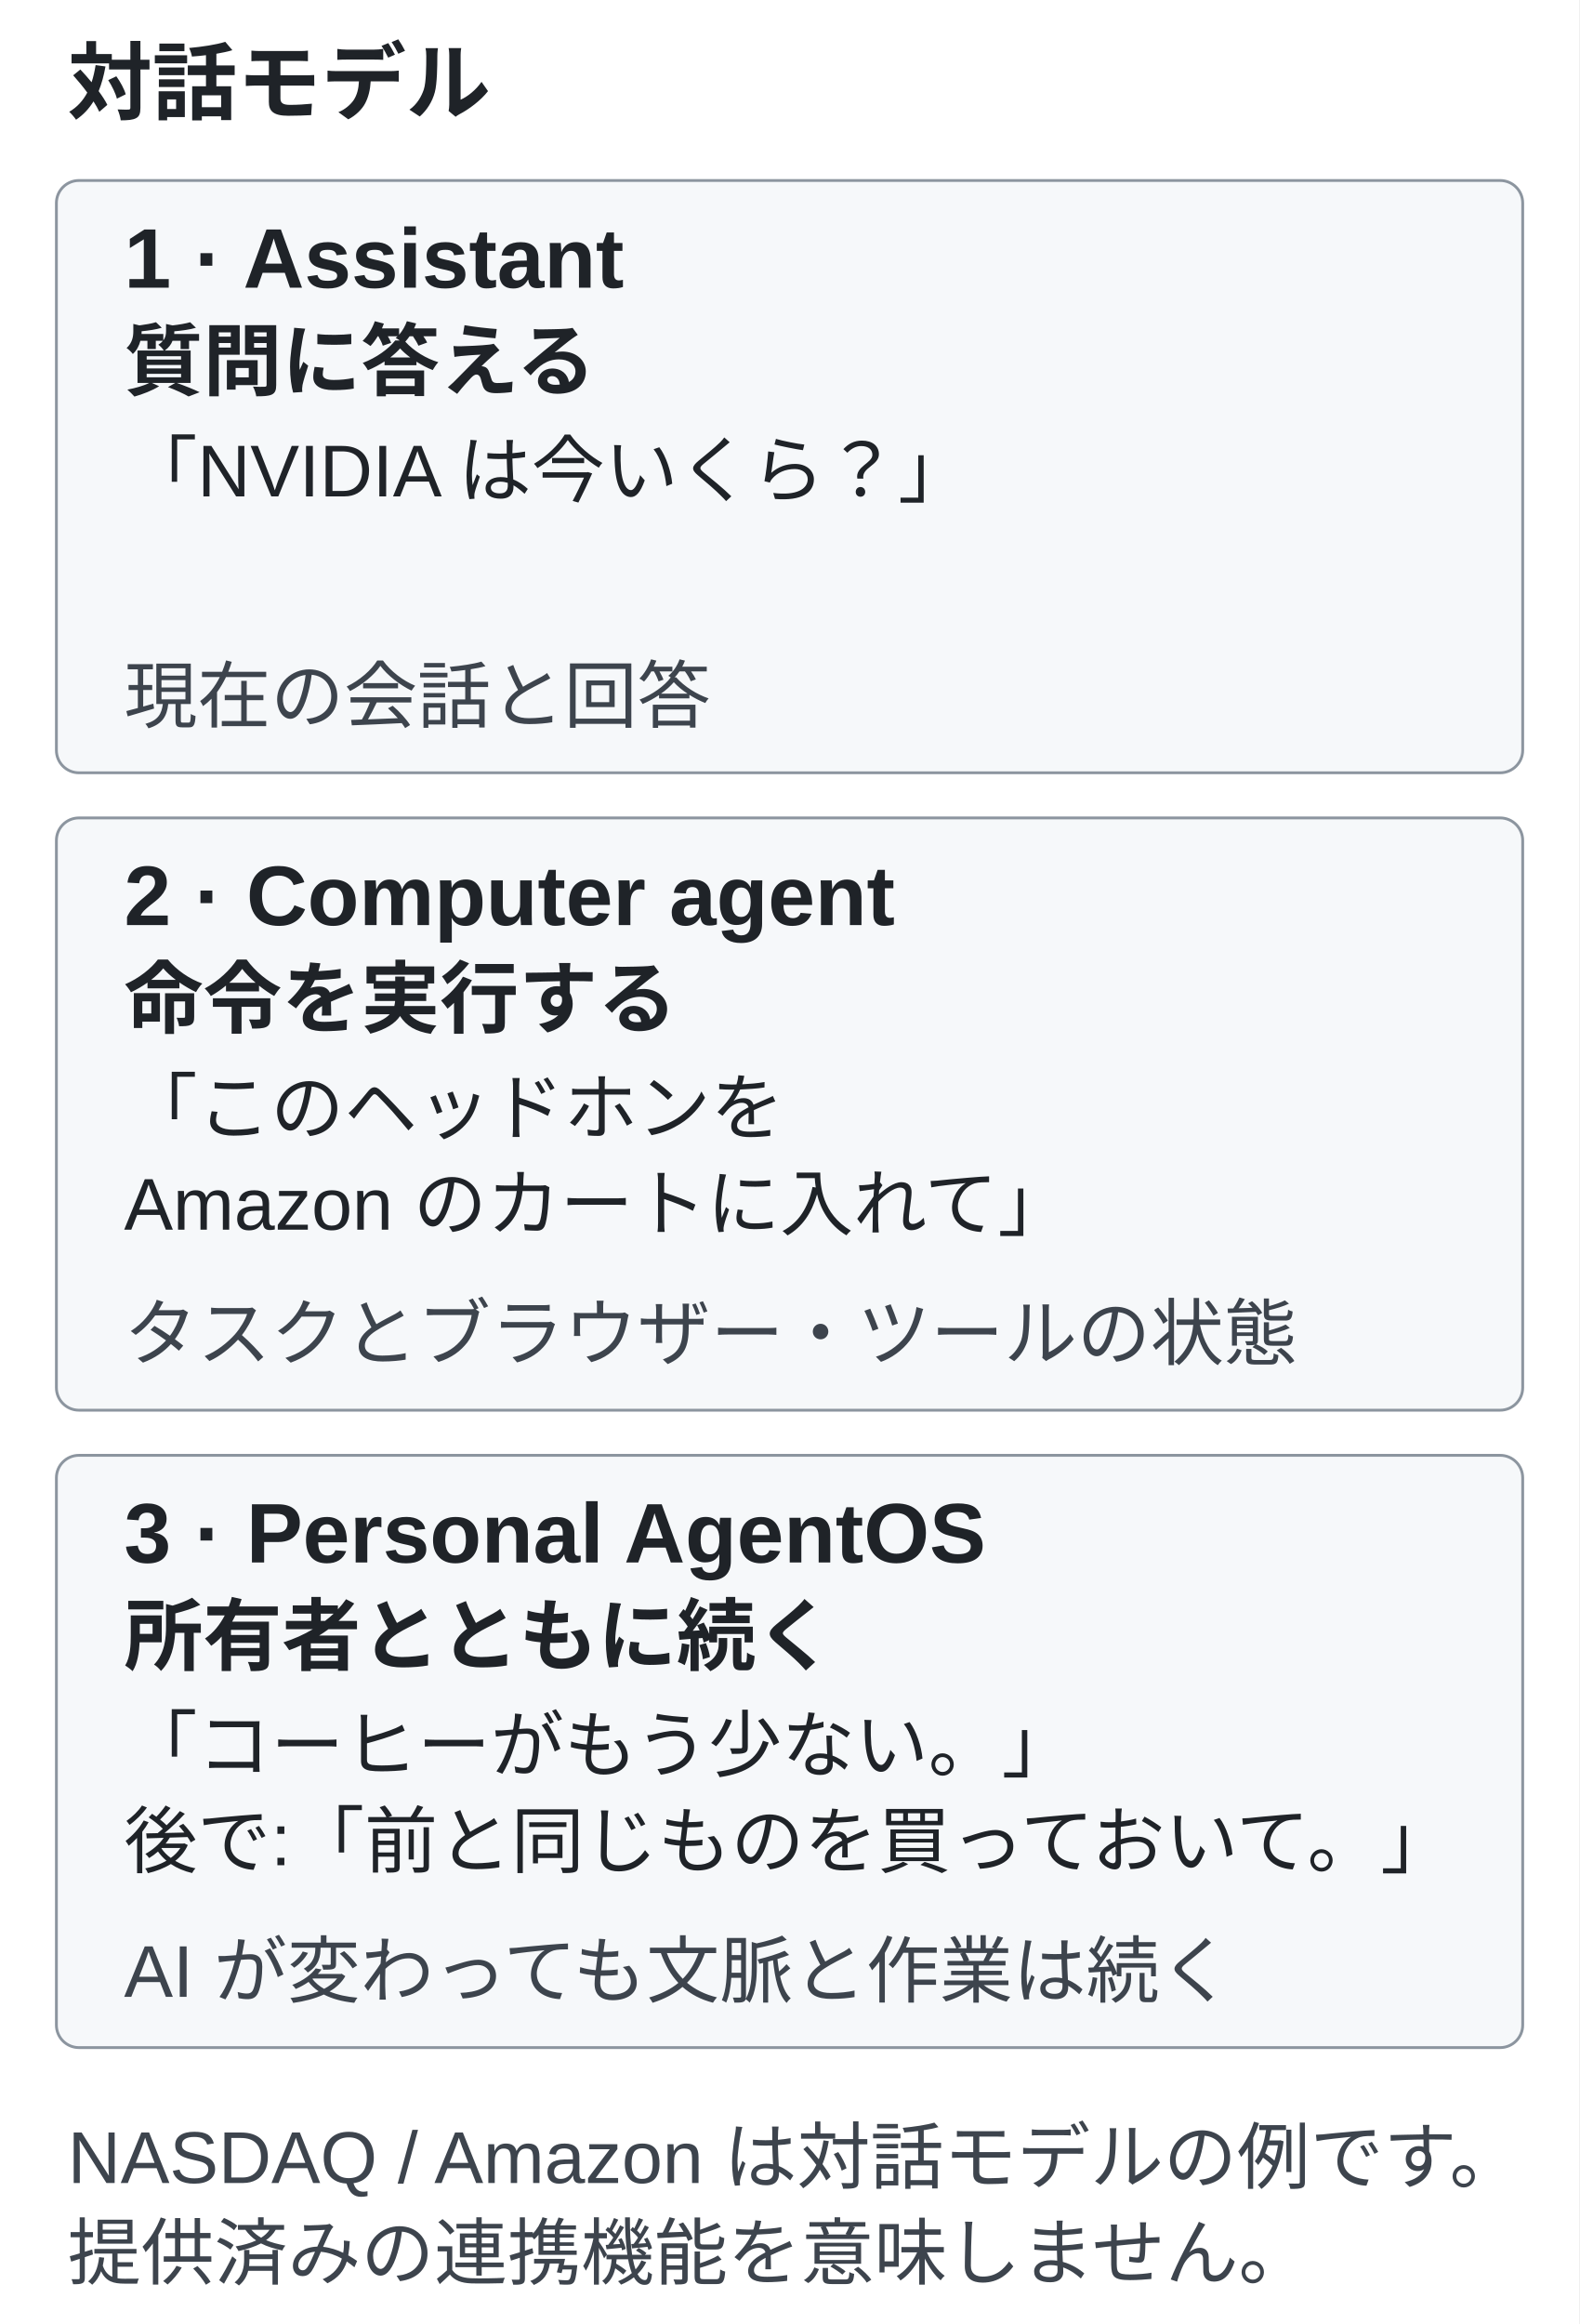
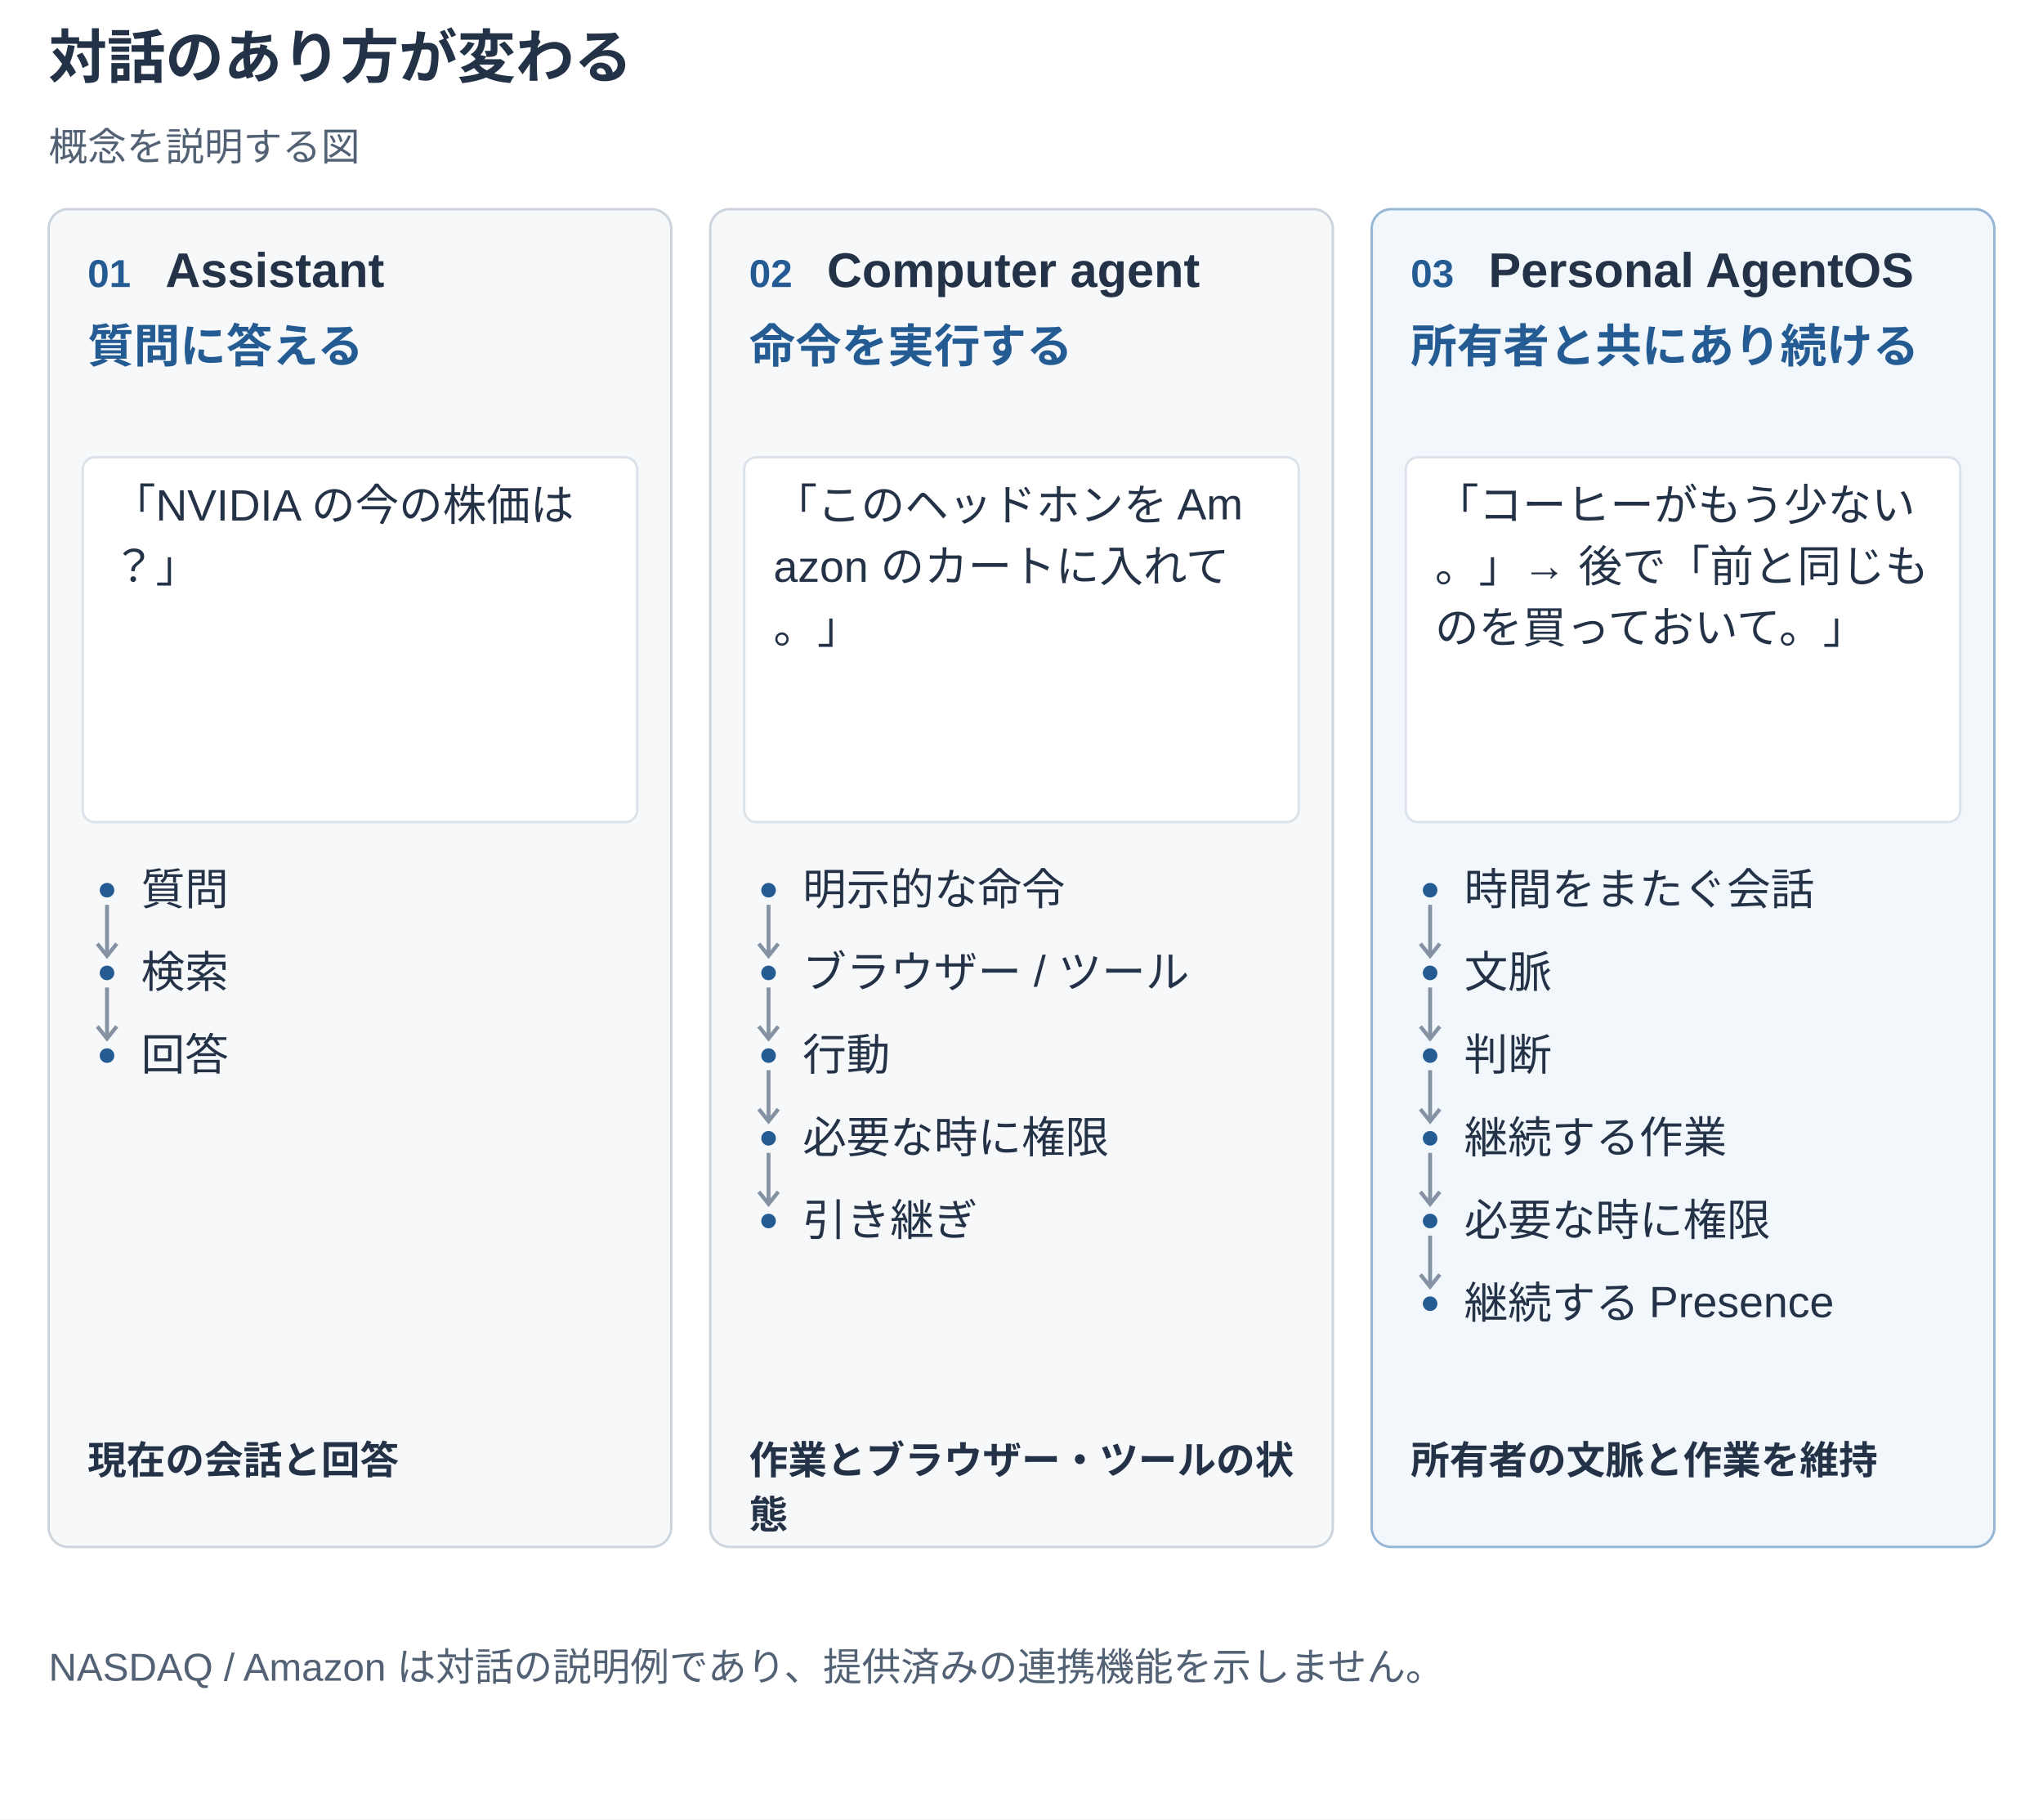
- <svg xmlns="http://www.w3.org/2000/svg" width="560" height="824" viewBox="0 0 560 824" role="img" aria-labelledby="title desc">
-   <style>
- text{font-family:Arial,"Noto Sans",sans-serif;fill:#1f2328;font-size:26px}
- .heading{font-size:30px;font-weight:700}.label{font-size:28px;font-weight:700}.muted{fill:#3d444d}.center{text-anchor:middle}
- </style>
-   <rect width="560" height="824" fill="#ffffff" />
-   <text x="24" y="40" class="heading">対話モデル</text>
-   <rect x="20" y="64" width="520" height="210" rx="8" fill="#f6f8fa" stroke="#8c959f" />
-   <text x="44" y="102" class="heading">1 · Assistant</text>
-   <text x="44" y="138" class="label">質問に答える</text>
-   <text x="44" y="176" class="">「NVIDIA は今いくら？」</text>
-   <text x="44" y="256" class="muted">現在の会話と回答</text>
-   <rect x="20" y="290" width="520" height="210" rx="8" fill="#f6f8fa" stroke="#8c959f" />
-   <text x="44" y="328" class="heading">2 · Computer agent</text>
-   <text x="44" y="364" class="label">命令を実行する</text>
-   <text x="44" y="402">「このヘッドホンを</text>
-   <text x="44" y="436">Amazon のカートに入れて」</text>
-   <text x="44" y="482" class="muted">タスクとブラウザー・ツールの状態</text>
-   <rect x="20" y="516" width="520" height="210" rx="8" fill="#f6f8fa" stroke="#8c959f" />
-   <text x="44" y="554" class="heading">3 · Personal AgentOS</text>
-   <text x="44" y="590" class="label">所有者とともに続く</text>
-   <text x="44" y="628" class="">「コーヒーがもう少ない。」</text>
-   <text x="44" y="662" class="">後で:「前と同じものを買っておいて。」</text>
-   <text x="44" y="708" class="muted">AI が変わっても文脈と作業は続く</text>
-   <text x="24" y="774" class="muted">NASDAQ / Amazon は対話モデルの例です。</text>
-   <text x="24" y="808" class="muted">提供済みの連携機能を意味しません。</text>
+ <svg xmlns="http://www.w3.org/2000/svg" width="840" height="748" viewBox="0 0 840 748" role="img" aria-labelledby="title desc">
+   <style>text{font-family:Arial,"Noto Sans",sans-serif;fill:#243247} .bold{font-weight:700} .muted{fill:#526174} .blue{fill:#245b92}</style>
+   <rect width="840" height="748" fill="#fff" />
+   <text x="20" y="32.0" font-size="24" class="bold" text-anchor="start">対話のあり方が変わる</text>
+   <text x="20" y="66" font-size="16" class="muted" text-anchor="start">概念を説明する図</text>
+   <rect x="20" y="86" width="256" height="550" rx="8" fill="#f6f8fa" stroke="#ccd4de" />
+   <text x="36" y="118" font-size="16" class="blue bold" text-anchor="start">01</text>
+   <text x="68" y="118" font-size="20" class="bold" text-anchor="start">Assistant</text>
+   <text x="36" y="149.0" font-size="19" class="blue bold" text-anchor="start">質問に答える</text>
+   <rect x="34" y="188" width="228" height="150" rx="5" fill="#ffffff" stroke="#dbe2ea" />
+   <text x="46" y="214.0" font-size="18" class="" text-anchor="start">「NVIDIA の今の株価は</text>
+   <text x="46" y="239.2" font-size="18" class="" text-anchor="start">？」</text>
+   <circle cx="44" cy="366" r="3" fill="#245b92" />
+   <text x="58" y="372" font-size="18" class="" text-anchor="start">質問</text>
+   <circle cx="44" cy="400" r="3" fill="#245b92" />
+   <path d="M44 372 L44 393" fill="none" stroke="#8492a3" stroke-width="1.6" />
+   <path d="M40 388 L44 393 L48 388" fill="none" stroke="#8492a3" stroke-width="1.6" />
+   <text x="58" y="406" font-size="18" class="" text-anchor="start">検索</text>
+   <circle cx="44" cy="434" r="3" fill="#245b92" />
+   <path d="M44 406 L44 427" fill="none" stroke="#8492a3" stroke-width="1.6" />
+   <path d="M40 422 L44 427 L48 422" fill="none" stroke="#8492a3" stroke-width="1.6" />
+   <text x="58" y="440" font-size="18" class="" text-anchor="start">回答</text>
+   <text x="36" y="606.0" font-size="16" class="bold" text-anchor="start">現在の会話と回答</text>
+   <rect x="292" y="86" width="256" height="550" rx="8" fill="#f6f8fa" stroke="#ccd4de" />
+   <text x="308" y="118" font-size="16" class="blue bold" text-anchor="start">02</text>
+   <text x="340" y="118" font-size="20" class="bold" text-anchor="start">Computer agent</text>
+   <text x="308" y="149.0" font-size="19" class="blue bold" text-anchor="start">命令を実行する</text>
+   <rect x="306" y="188" width="228" height="150" rx="5" fill="#ffffff" stroke="#dbe2ea" />
+   <text x="318" y="214.0" font-size="18" class="" text-anchor="start">「このヘッドホンを Am</text>
+   <text x="318" y="239.2" font-size="18" class="" text-anchor="start">azon のカートに入れて</text>
+   <text x="318" y="264.4" font-size="18" class="" text-anchor="start">。」</text>
+   <circle cx="316" cy="366" r="3" fill="#245b92" />
+   <text x="330" y="372" font-size="18" class="" text-anchor="start">明示的な命令</text>
+   <circle cx="316" cy="400" r="3" fill="#245b92" />
+   <path d="M316 372 L316 393" fill="none" stroke="#8492a3" stroke-width="1.6" />
+   <path d="M312 388 L316 393 L320 388" fill="none" stroke="#8492a3" stroke-width="1.6" />
+   <text x="330" y="406" font-size="18" class="" text-anchor="start">ブラウザー / ツール</text>
+   <circle cx="316" cy="434" r="3" fill="#245b92" />
+   <path d="M316 406 L316 427" fill="none" stroke="#8492a3" stroke-width="1.6" />
+   <path d="M312 422 L316 427 L320 422" fill="none" stroke="#8492a3" stroke-width="1.6" />
+   <text x="330" y="440" font-size="18" class="" text-anchor="start">行動</text>
+   <circle cx="316" cy="468" r="3" fill="#245b92" />
+   <path d="M316 440 L316 461" fill="none" stroke="#8492a3" stroke-width="1.6" />
+   <path d="M312 456 L316 461 L320 456" fill="none" stroke="#8492a3" stroke-width="1.6" />
+   <text x="330" y="474" font-size="18" class="" text-anchor="start">必要な時に権限</text>
+   <circle cx="316" cy="502" r="3" fill="#245b92" />
+   <path d="M316 474 L316 495" fill="none" stroke="#8492a3" stroke-width="1.6" />
+   <path d="M312 490 L316 495 L320 490" fill="none" stroke="#8492a3" stroke-width="1.6" />
+   <text x="330" y="508" font-size="18" class="" text-anchor="start">引き継ぎ</text>
+   <text x="308" y="606.0" font-size="16" class="bold" text-anchor="start">作業とブラウザー・ツールの状</text>
+   <text x="308" y="628.4" font-size="16" class="bold" text-anchor="start">態</text>
+   <rect x="564" y="86" width="256" height="550" rx="8" fill="#f2f7fc" stroke="#96b6d6" />
+   <text x="580" y="118" font-size="16" class="blue bold" text-anchor="start">03</text>
+   <text x="612" y="118" font-size="20" class="bold" text-anchor="start">Personal AgentOS</text>
+   <text x="580" y="149.0" font-size="19" class="blue bold" text-anchor="start">所有者と共にあり続ける</text>
+   <rect x="578" y="188" width="228" height="150" rx="5" fill="#ffffff" stroke="#dbe2ea" />
+   <text x="590" y="214.0" font-size="18" class="" text-anchor="start">「コーヒーがもう少ない</text>
+   <text x="590" y="239.2" font-size="18" class="" text-anchor="start">。」→ 後で「前と同じも</text>
+   <text x="590" y="264.4" font-size="18" class="" text-anchor="start">のを買っておいて。」</text>
+   <circle cx="588" cy="366" r="3" fill="#245b92" />
+   <text x="602" y="372" font-size="18" class="" text-anchor="start">時間をまたぐ会話</text>
+   <circle cx="588" cy="400" r="3" fill="#245b92" />
+   <path d="M588 372 L588 393" fill="none" stroke="#8492a3" stroke-width="1.6" />
+   <path d="M584 388 L588 393 L592 388" fill="none" stroke="#8492a3" stroke-width="1.6" />
+   <text x="602" y="406" font-size="18" class="" text-anchor="start">文脈</text>
+   <circle cx="588" cy="434" r="3" fill="#245b92" />
+   <path d="M588 406 L588 427" fill="none" stroke="#8492a3" stroke-width="1.6" />
+   <path d="M584 422 L588 427 L592 422" fill="none" stroke="#8492a3" stroke-width="1.6" />
+   <text x="602" y="440" font-size="18" class="" text-anchor="start">判断</text>
+   <circle cx="588" cy="468" r="3" fill="#245b92" />
+   <path d="M588 440 L588 461" fill="none" stroke="#8492a3" stroke-width="1.6" />
+   <path d="M584 456 L588 461 L592 456" fill="none" stroke="#8492a3" stroke-width="1.6" />
+   <text x="602" y="474" font-size="18" class="" text-anchor="start">継続する作業</text>
+   <circle cx="588" cy="502" r="3" fill="#245b92" />
+   <path d="M588 474 L588 495" fill="none" stroke="#8492a3" stroke-width="1.6" />
+   <path d="M584 490 L588 495 L592 490" fill="none" stroke="#8492a3" stroke-width="1.6" />
+   <text x="602" y="508" font-size="18" class="" text-anchor="start">必要な時に権限</text>
+   <circle cx="588" cy="536" r="3" fill="#245b92" />
+   <path d="M588 508 L588 529" fill="none" stroke="#8492a3" stroke-width="1.6" />
+   <path d="M584 524 L588 529 L592 524" fill="none" stroke="#8492a3" stroke-width="1.6" />
+   <text x="602" y="542" font-size="18" class="" text-anchor="start">継続する Presence</text>
+   <text x="580" y="606.0" font-size="16" class="bold" text-anchor="start">所有者の文脈と作業を維持</text>
+   <text x="20" y="691.0" font-size="16" class="muted" text-anchor="start">NASDAQ / Amazon は対話の説明例であり、提供済みの連携機能を示しません。</text>
</svg>
